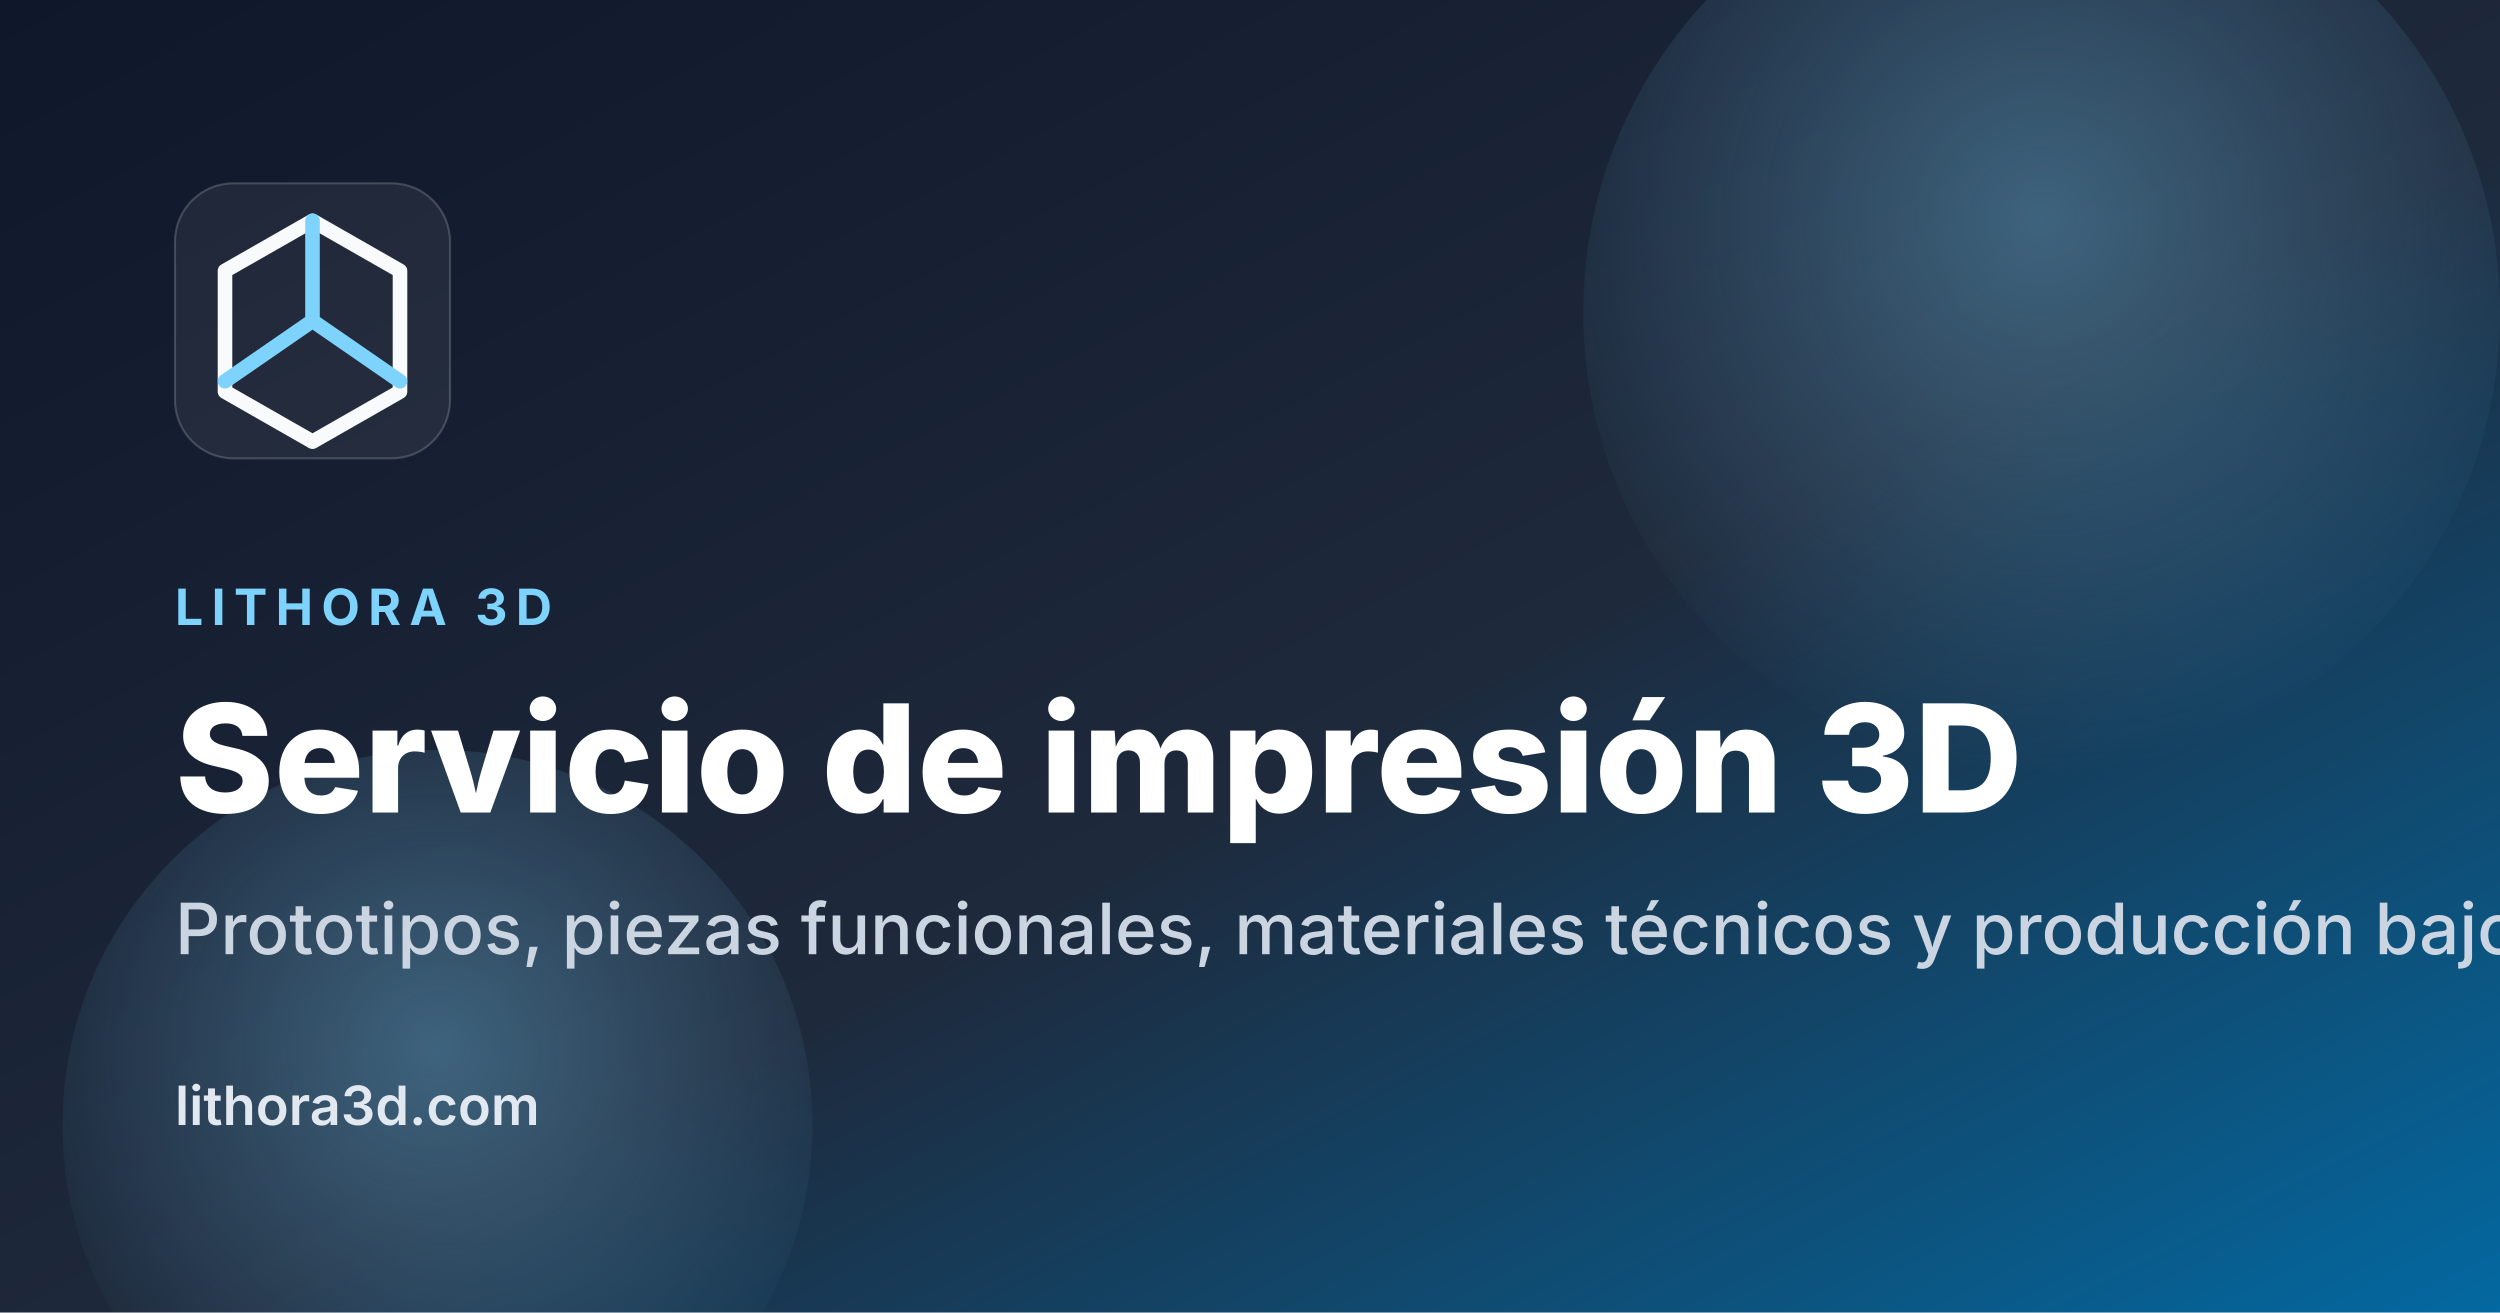
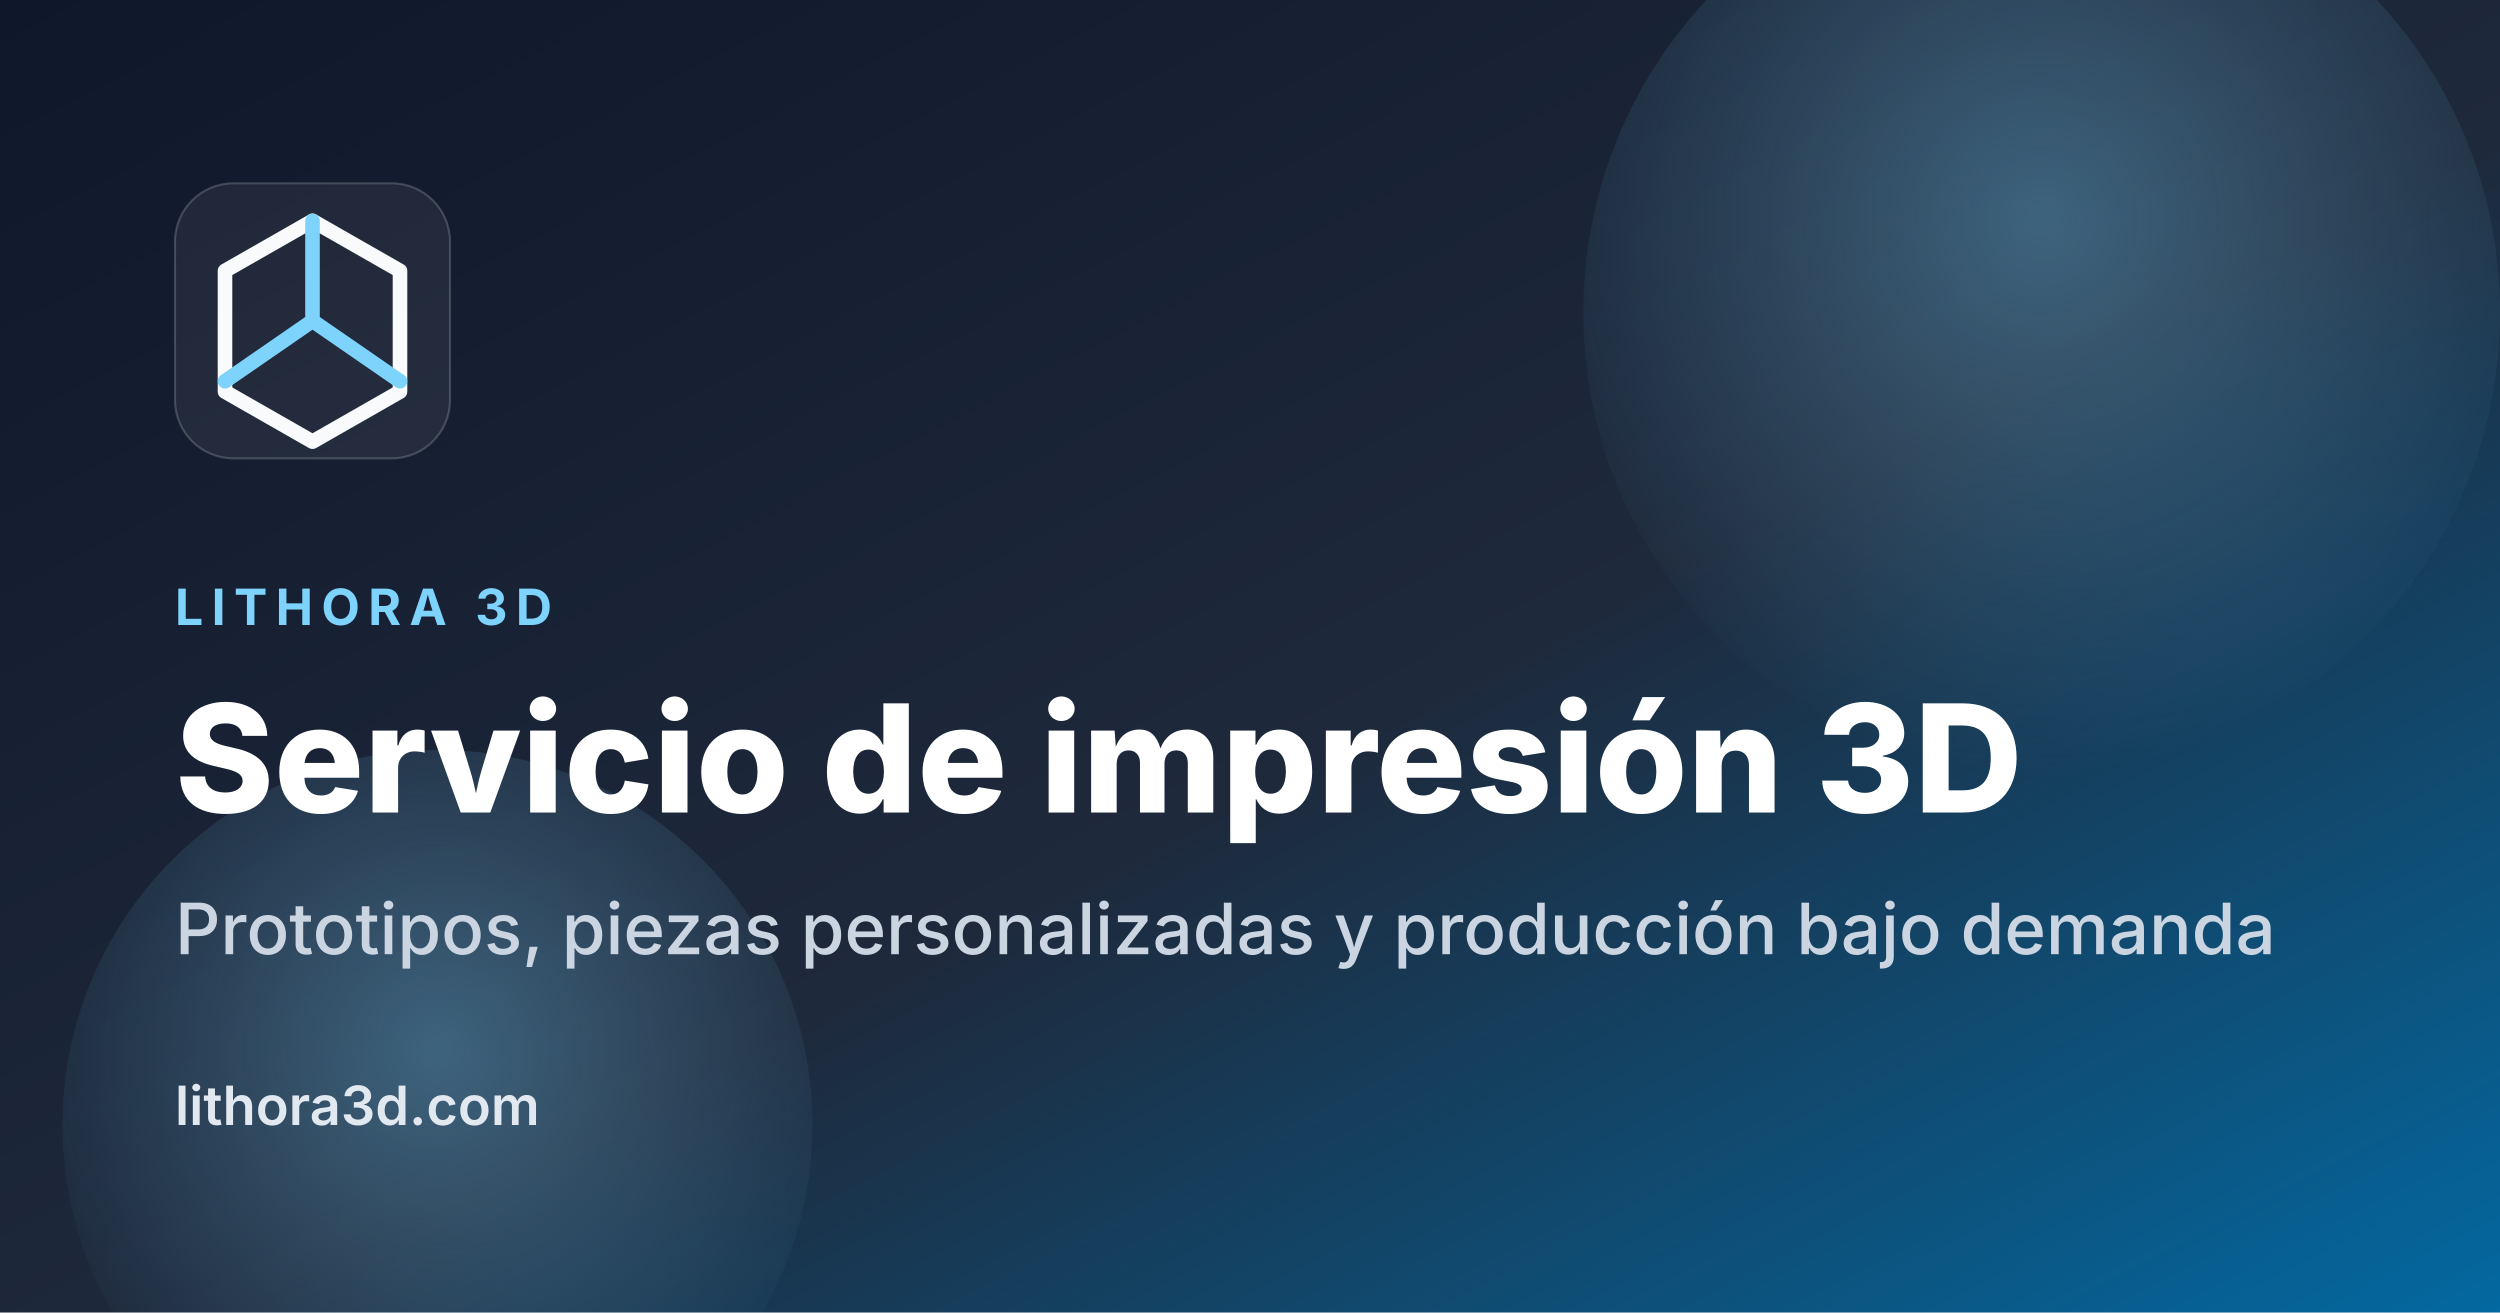
<svg xmlns="http://www.w3.org/2000/svg" width="1200" height="630" viewBox="0 0 1200 630" role="img" aria-label="Lithora 3D">
  <defs>
    <linearGradient id="bg" x1="0%" y1="0%" x2="100%" y2="100%">
      <stop offset="0%" stop-color="#0F172A" />
      <stop offset="55%" stop-color="#1E293B" />
      <stop offset="100%" stop-color="#0369A1" />
    </linearGradient>
    <radialGradient id="glow" cx="50%" cy="40%" r="60%">
      <stop offset="0%" stop-color="#7DD3FC" stop-opacity="0.35" />
      <stop offset="100%" stop-color="#7DD3FC" stop-opacity="0" />
    </radialGradient>
  </defs>
  <rect width="1200" height="630" fill="url(#bg)" />
  <circle cx="980" cy="150" r="220" fill="url(#glow)" />
  <circle cx="210" cy="540" r="180" fill="url(#glow)" />
  <g transform="translate(84 88)">
    <rect width="132" height="132" rx="28" fill="rgba(255,255,255,0.06)" stroke="rgba(255,255,255,0.18)" />
    <path d="M66 18 108 42v58L66 124 24 100V42Z" fill="none" stroke="#F8FAFC" stroke-width="7" stroke-linejoin="round" />
    <path d="M66 18v48m0 0 42 29m-42-29L24 95" fill="none" stroke="#7DD3FC" stroke-width="7" stroke-linecap="round" />
  </g>
  <text x="84" y="300" fill="#7DD3FC" font-family="Inter, Arial, sans-serif" font-size="24" font-weight="700" letter-spacing="4">LITHORA 3D</text>
  <text x="84" y="390" fill="#FFFFFF" font-family="Inter, Arial, sans-serif" font-size="72" font-weight="800">Servicio de impresión 3D</text>
-   <text x="84" y="458" fill="#CBD5E1" font-family="Inter, Arial, sans-serif" font-size="34" font-weight="500">Prototipos, piezas funcionales, materiales técnicos y producción bajo demanda</text>
+   <text x="84" y="458" fill="#CBD5E1" font-family="Inter, Arial, sans-serif" font-size="34" font-weight="500">Prototipos, piezas personalizadas y producción bajo demanda</text>
  <text x="84" y="540" fill="#E2E8F0" font-family="Inter, Arial, sans-serif" font-size="26" font-weight="600">lithora3d.com</text>
</svg>
